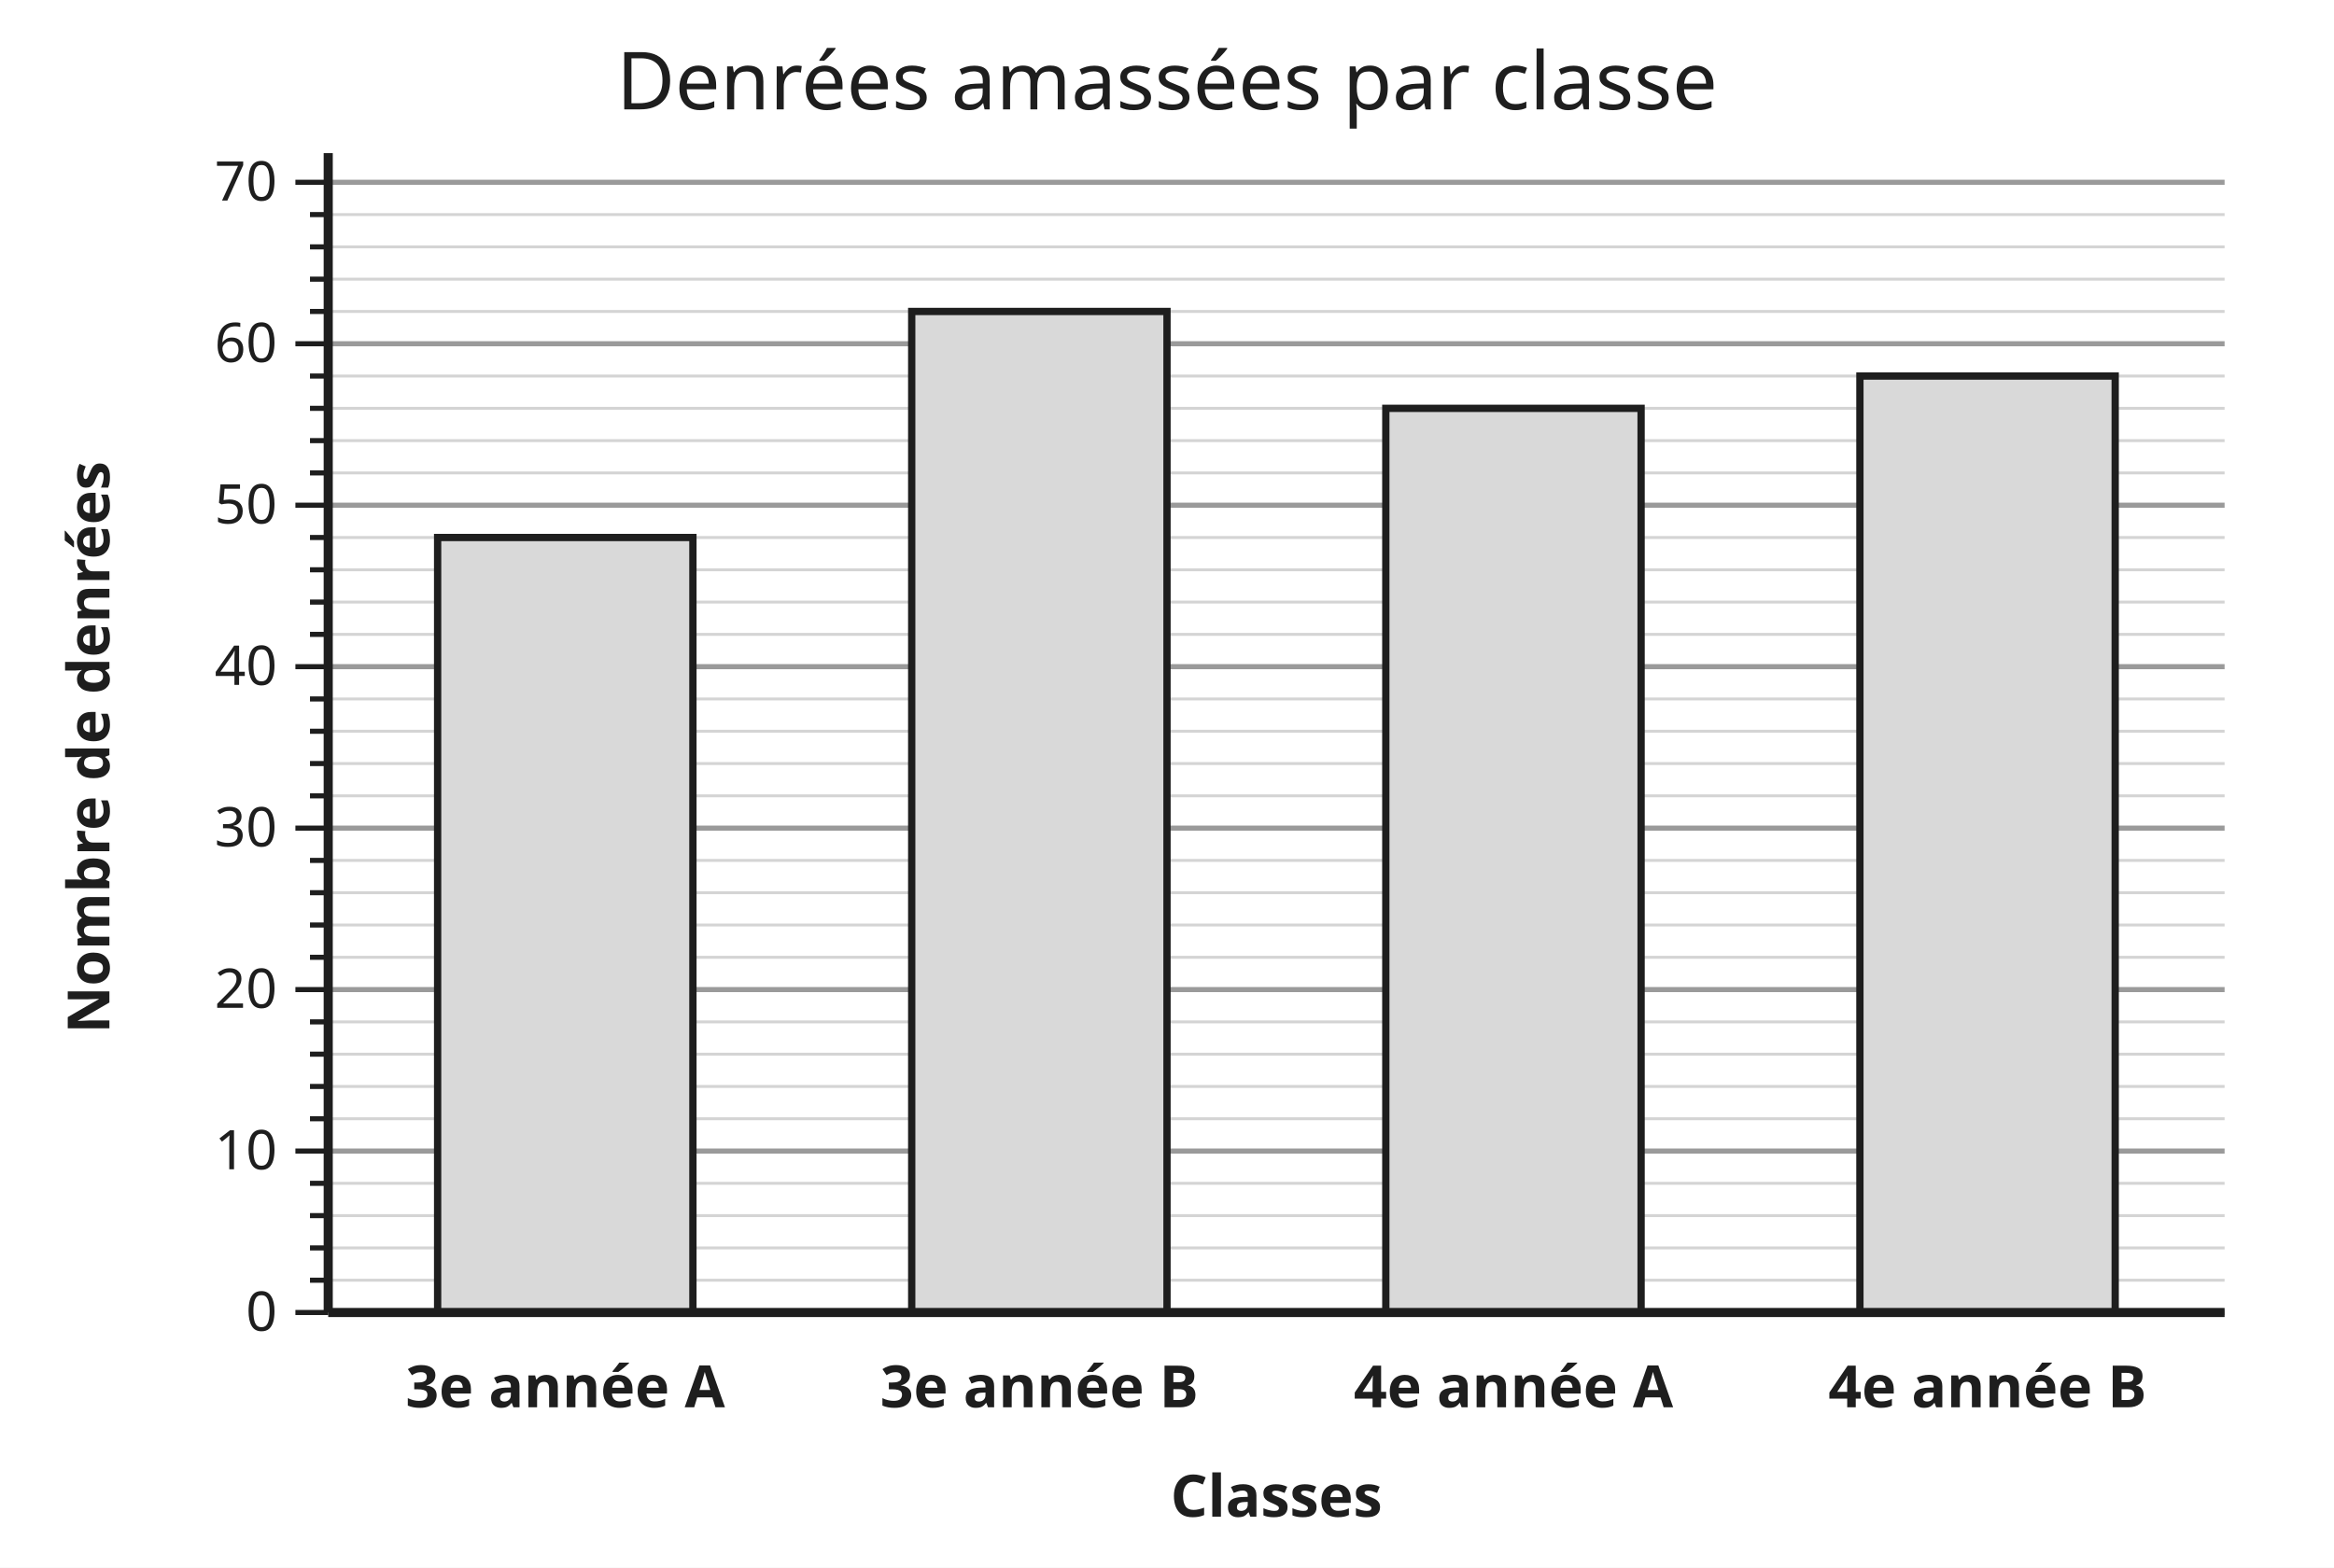
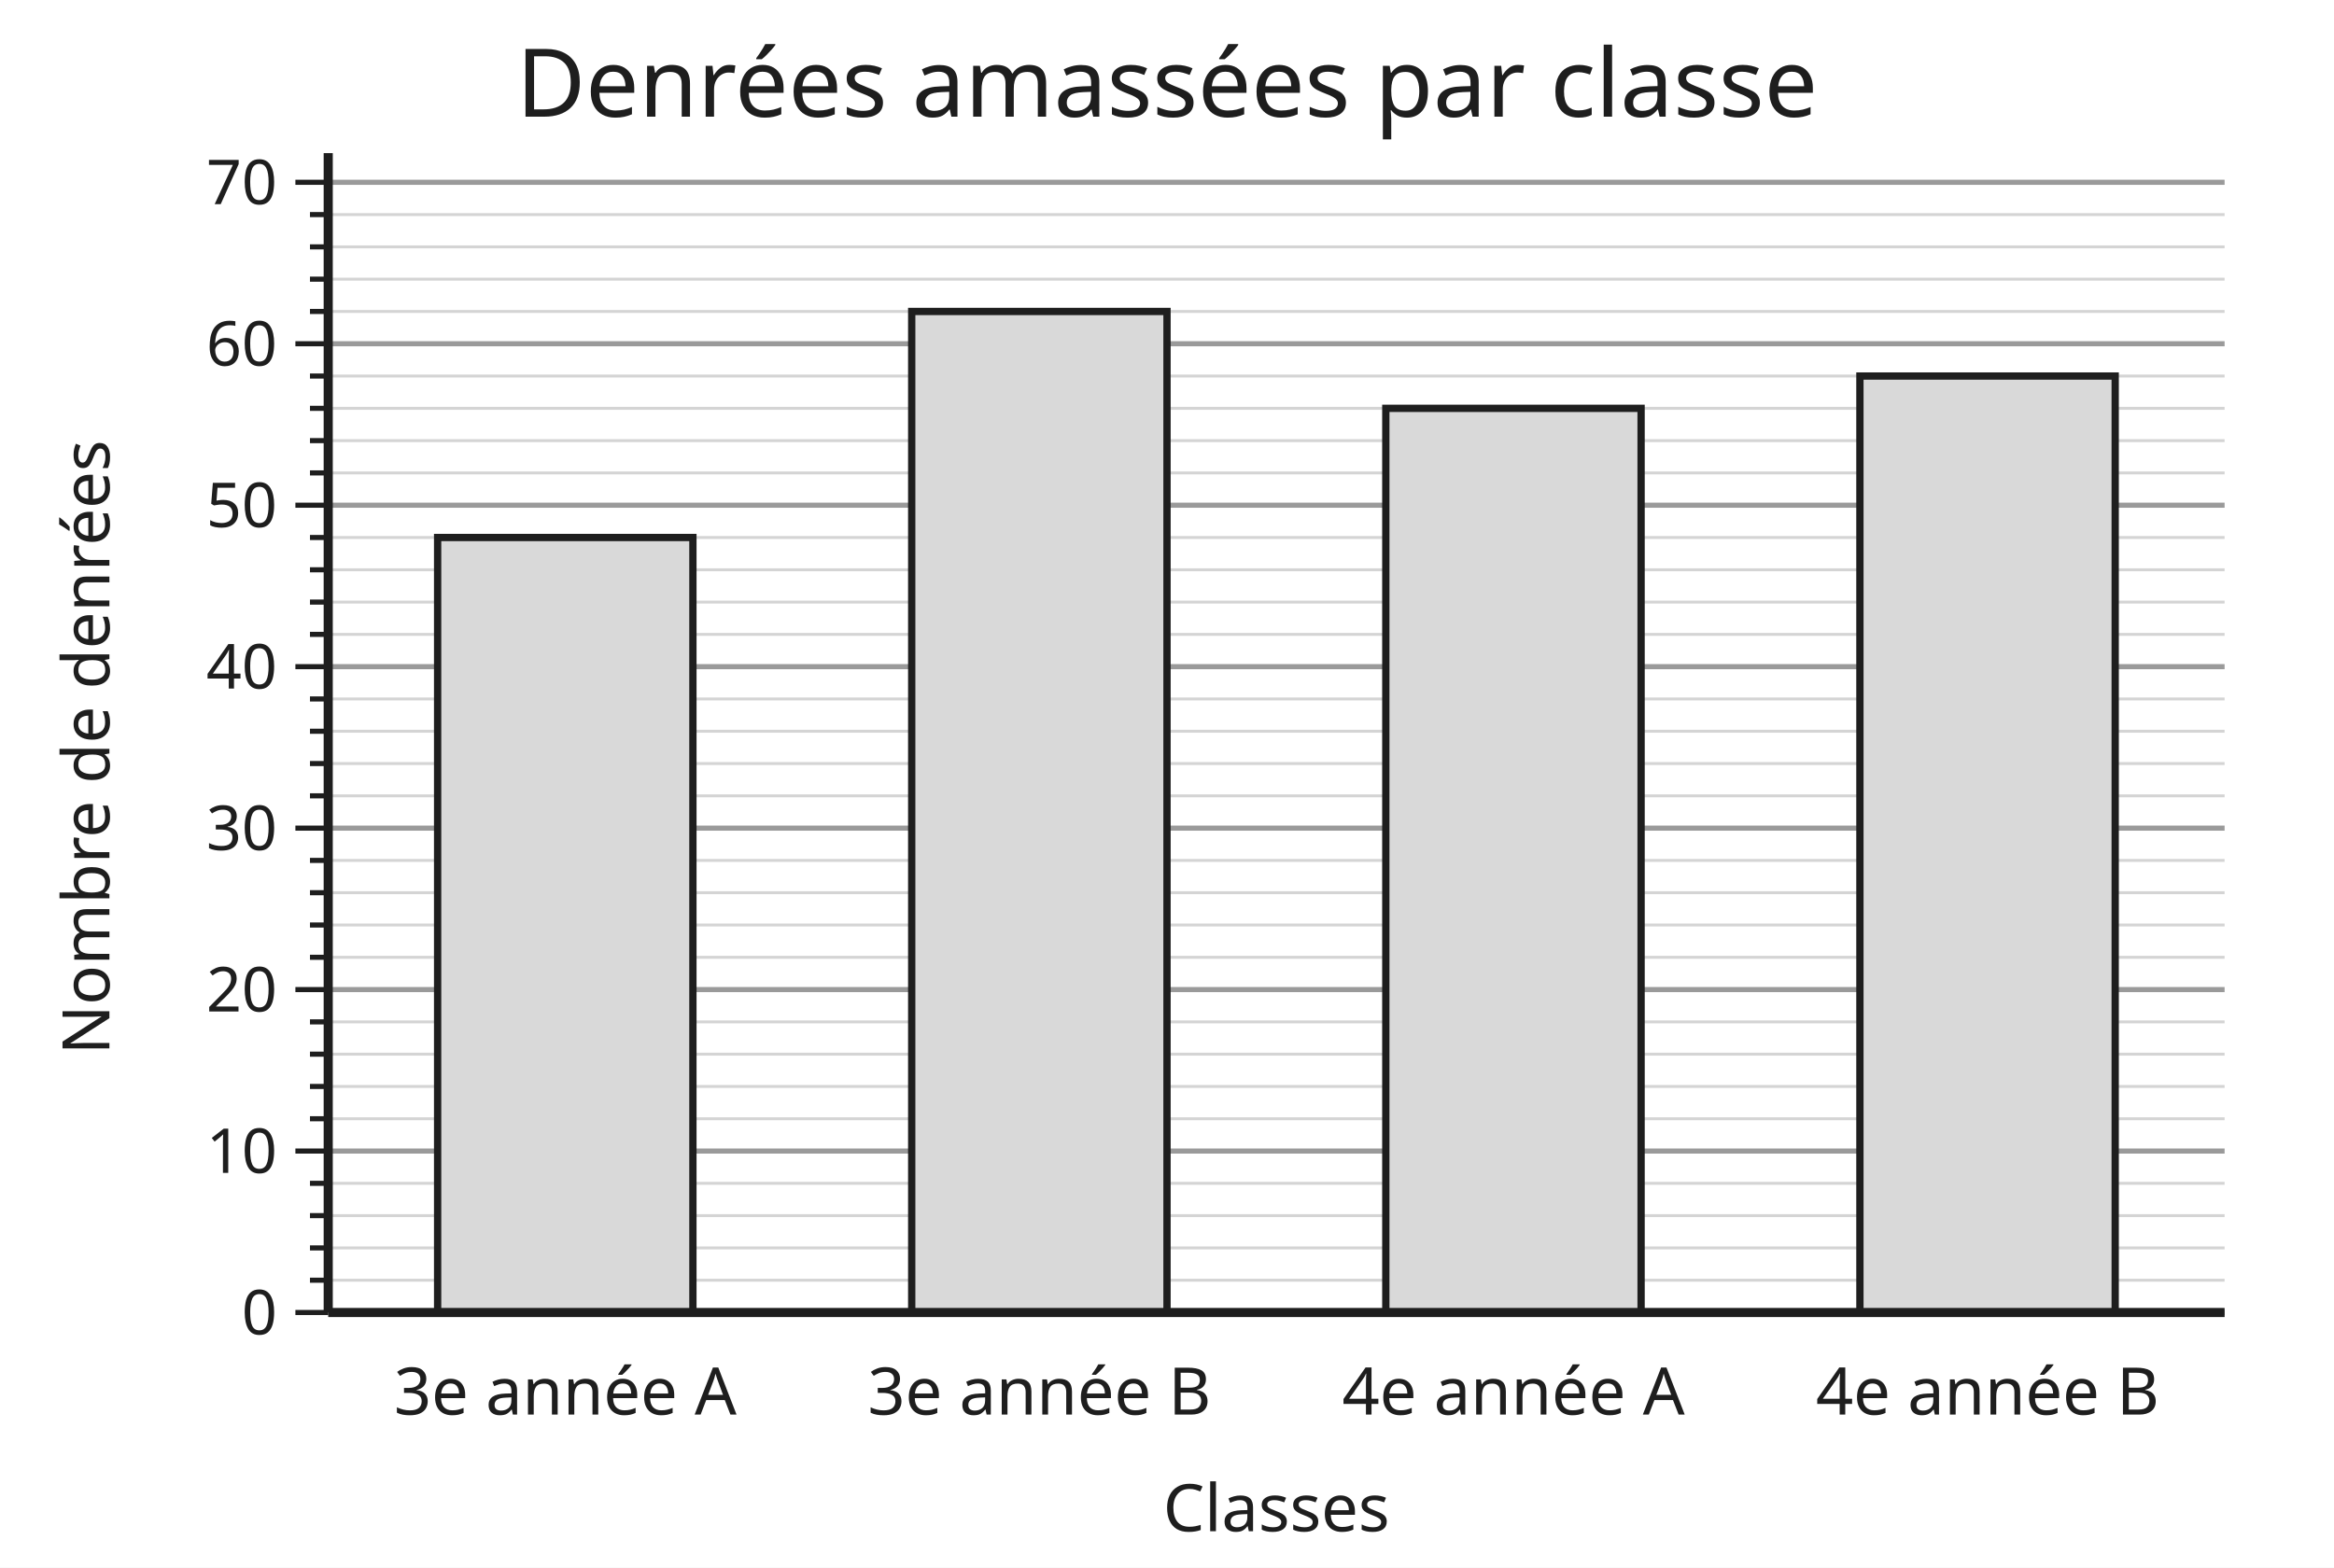
<svg xmlns="http://www.w3.org/2000/svg" width="640" height="430" viewBox="0 0 640 430">
  <rect width="640" height="430" fill="#fff" />
-   <text x="320.0" y="30" font-family="Lilita One" font-size="22" font-weight="400" text-anchor="middle" fill="#1E1E1E">Denrées amassées par classe</text>
+   <text x="320.0" y="32" font-family="KG Perfect Penmanship" font-size="26" font-weight="400" text-anchor="middle" fill="#1E1E1E">Denrées amassées par classe</text>
  <line x1="90" y1="360.0" x2="610" y2="360.0" stroke="#9A9A9A" stroke-width="1.4" />
  <line x1="81" y1="360.0" x2="90" y2="360.0" stroke="#1E1E1E" stroke-width="1.4" />
-   <text x="76" y="365.0" font-family="Nunito" font-size="15" font-weight="400" text-anchor="end" fill="#1E1E1E">0</text>
+   <text x="76" y="366.0" font-family="KG Perfect Penmanship" font-size="17" font-weight="400" text-anchor="end" fill="#1E1E1E">0</text>
  <line x1="90" y1="351.143" x2="610" y2="351.143" stroke="#D4D4D4" stroke-width="0.8" />
  <line x1="85" y1="351.143" x2="90" y2="351.143" stroke="#1E1E1E" stroke-width="1.4" />
  <line x1="90" y1="342.286" x2="610" y2="342.286" stroke="#D4D4D4" stroke-width="0.8" />
  <line x1="85" y1="342.286" x2="90" y2="342.286" stroke="#1E1E1E" stroke-width="1.4" />
  <line x1="90" y1="333.429" x2="610" y2="333.429" stroke="#D4D4D4" stroke-width="0.8" />
  <line x1="85" y1="333.429" x2="90" y2="333.429" stroke="#1E1E1E" stroke-width="1.4" />
  <line x1="90" y1="324.571" x2="610" y2="324.571" stroke="#D4D4D4" stroke-width="0.8" />
  <line x1="85" y1="324.571" x2="90" y2="324.571" stroke="#1E1E1E" stroke-width="1.4" />
  <line x1="90" y1="315.714" x2="610" y2="315.714" stroke="#9A9A9A" stroke-width="1.4" />
  <line x1="81" y1="315.714" x2="90" y2="315.714" stroke="#1E1E1E" stroke-width="1.4" />
-   <text x="76" y="320.714" font-family="Nunito" font-size="15" font-weight="400" text-anchor="end" fill="#1E1E1E">10</text>
+   <text x="76" y="321.714" font-family="KG Perfect Penmanship" font-size="17" font-weight="400" text-anchor="end" fill="#1E1E1E">10</text>
  <line x1="90" y1="306.857" x2="610" y2="306.857" stroke="#D4D4D4" stroke-width="0.8" />
  <line x1="85" y1="306.857" x2="90" y2="306.857" stroke="#1E1E1E" stroke-width="1.4" />
  <line x1="90" y1="298.0" x2="610" y2="298.0" stroke="#D4D4D4" stroke-width="0.8" />
  <line x1="85" y1="298.0" x2="90" y2="298.0" stroke="#1E1E1E" stroke-width="1.4" />
  <line x1="90" y1="289.143" x2="610" y2="289.143" stroke="#D4D4D4" stroke-width="0.8" />
  <line x1="85" y1="289.143" x2="90" y2="289.143" stroke="#1E1E1E" stroke-width="1.4" />
  <line x1="90" y1="280.286" x2="610" y2="280.286" stroke="#D4D4D4" stroke-width="0.8" />
  <line x1="85" y1="280.286" x2="90" y2="280.286" stroke="#1E1E1E" stroke-width="1.4" />
  <line x1="90" y1="271.429" x2="610" y2="271.429" stroke="#9A9A9A" stroke-width="1.4" />
  <line x1="81" y1="271.429" x2="90" y2="271.429" stroke="#1E1E1E" stroke-width="1.4" />
-   <text x="76" y="276.429" font-family="Nunito" font-size="15" font-weight="400" text-anchor="end" fill="#1E1E1E">20</text>
+   <text x="76" y="277.429" font-family="KG Perfect Penmanship" font-size="17" font-weight="400" text-anchor="end" fill="#1E1E1E">20</text>
  <line x1="90" y1="262.571" x2="610" y2="262.571" stroke="#D4D4D4" stroke-width="0.8" />
  <line x1="85" y1="262.571" x2="90" y2="262.571" stroke="#1E1E1E" stroke-width="1.4" />
  <line x1="90" y1="253.714" x2="610" y2="253.714" stroke="#D4D4D4" stroke-width="0.8" />
  <line x1="85" y1="253.714" x2="90" y2="253.714" stroke="#1E1E1E" stroke-width="1.4" />
  <line x1="90" y1="244.857" x2="610" y2="244.857" stroke="#D4D4D4" stroke-width="0.8" />
  <line x1="85" y1="244.857" x2="90" y2="244.857" stroke="#1E1E1E" stroke-width="1.4" />
  <line x1="90" y1="236.0" x2="610" y2="236.0" stroke="#D4D4D4" stroke-width="0.8" />
  <line x1="85" y1="236.0" x2="90" y2="236.0" stroke="#1E1E1E" stroke-width="1.4" />
  <line x1="90" y1="227.143" x2="610" y2="227.143" stroke="#9A9A9A" stroke-width="1.4" />
  <line x1="81" y1="227.143" x2="90" y2="227.143" stroke="#1E1E1E" stroke-width="1.4" />
-   <text x="76" y="232.143" font-family="Nunito" font-size="15" font-weight="400" text-anchor="end" fill="#1E1E1E">30</text>
+   <text x="76" y="233.143" font-family="KG Perfect Penmanship" font-size="17" font-weight="400" text-anchor="end" fill="#1E1E1E">30</text>
  <line x1="90" y1="218.286" x2="610" y2="218.286" stroke="#D4D4D4" stroke-width="0.8" />
  <line x1="85" y1="218.286" x2="90" y2="218.286" stroke="#1E1E1E" stroke-width="1.4" />
  <line x1="90" y1="209.429" x2="610" y2="209.429" stroke="#D4D4D4" stroke-width="0.8" />
  <line x1="85" y1="209.429" x2="90" y2="209.429" stroke="#1E1E1E" stroke-width="1.4" />
  <line x1="90" y1="200.571" x2="610" y2="200.571" stroke="#D4D4D4" stroke-width="0.8" />
  <line x1="85" y1="200.571" x2="90" y2="200.571" stroke="#1E1E1E" stroke-width="1.4" />
  <line x1="90" y1="191.714" x2="610" y2="191.714" stroke="#D4D4D4" stroke-width="0.8" />
  <line x1="85" y1="191.714" x2="90" y2="191.714" stroke="#1E1E1E" stroke-width="1.4" />
  <line x1="90" y1="182.857" x2="610" y2="182.857" stroke="#9A9A9A" stroke-width="1.4" />
  <line x1="81" y1="182.857" x2="90" y2="182.857" stroke="#1E1E1E" stroke-width="1.4" />
-   <text x="76" y="187.857" font-family="Nunito" font-size="15" font-weight="400" text-anchor="end" fill="#1E1E1E">40</text>
+   <text x="76" y="188.857" font-family="KG Perfect Penmanship" font-size="17" font-weight="400" text-anchor="end" fill="#1E1E1E">40</text>
  <line x1="90" y1="174.0" x2="610" y2="174.0" stroke="#D4D4D4" stroke-width="0.8" />
  <line x1="85" y1="174.0" x2="90" y2="174.0" stroke="#1E1E1E" stroke-width="1.4" />
  <line x1="90" y1="165.143" x2="610" y2="165.143" stroke="#D4D4D4" stroke-width="0.8" />
  <line x1="85" y1="165.143" x2="90" y2="165.143" stroke="#1E1E1E" stroke-width="1.4" />
  <line x1="90" y1="156.286" x2="610" y2="156.286" stroke="#D4D4D4" stroke-width="0.8" />
  <line x1="85" y1="156.286" x2="90" y2="156.286" stroke="#1E1E1E" stroke-width="1.4" />
  <line x1="90" y1="147.429" x2="610" y2="147.429" stroke="#D4D4D4" stroke-width="0.8" />
  <line x1="85" y1="147.429" x2="90" y2="147.429" stroke="#1E1E1E" stroke-width="1.4" />
  <line x1="90" y1="138.571" x2="610" y2="138.571" stroke="#9A9A9A" stroke-width="1.4" />
  <line x1="81" y1="138.571" x2="90" y2="138.571" stroke="#1E1E1E" stroke-width="1.4" />
-   <text x="76" y="143.571" font-family="Nunito" font-size="15" font-weight="400" text-anchor="end" fill="#1E1E1E">50</text>
+   <text x="76" y="144.571" font-family="KG Perfect Penmanship" font-size="17" font-weight="400" text-anchor="end" fill="#1E1E1E">50</text>
  <line x1="90" y1="129.714" x2="610" y2="129.714" stroke="#D4D4D4" stroke-width="0.8" />
  <line x1="85" y1="129.714" x2="90" y2="129.714" stroke="#1E1E1E" stroke-width="1.4" />
  <line x1="90" y1="120.857" x2="610" y2="120.857" stroke="#D4D4D4" stroke-width="0.8" />
  <line x1="85" y1="120.857" x2="90" y2="120.857" stroke="#1E1E1E" stroke-width="1.4" />
  <line x1="90" y1="112.0" x2="610" y2="112.0" stroke="#D4D4D4" stroke-width="0.8" />
  <line x1="85" y1="112.0" x2="90" y2="112.0" stroke="#1E1E1E" stroke-width="1.4" />
  <line x1="90" y1="103.143" x2="610" y2="103.143" stroke="#D4D4D4" stroke-width="0.8" />
  <line x1="85" y1="103.143" x2="90" y2="103.143" stroke="#1E1E1E" stroke-width="1.4" />
  <line x1="90" y1="94.286" x2="610" y2="94.286" stroke="#9A9A9A" stroke-width="1.4" />
  <line x1="81" y1="94.286" x2="90" y2="94.286" stroke="#1E1E1E" stroke-width="1.4" />
-   <text x="76" y="99.286" font-family="Nunito" font-size="15" font-weight="400" text-anchor="end" fill="#1E1E1E">60</text>
+   <text x="76" y="100.286" font-family="KG Perfect Penmanship" font-size="17" font-weight="400" text-anchor="end" fill="#1E1E1E">60</text>
  <line x1="90" y1="85.429" x2="610" y2="85.429" stroke="#D4D4D4" stroke-width="0.8" />
  <line x1="85" y1="85.429" x2="90" y2="85.429" stroke="#1E1E1E" stroke-width="1.4" />
  <line x1="90" y1="76.571" x2="610" y2="76.571" stroke="#D4D4D4" stroke-width="0.8" />
  <line x1="85" y1="76.571" x2="90" y2="76.571" stroke="#1E1E1E" stroke-width="1.4" />
  <line x1="90" y1="67.714" x2="610" y2="67.714" stroke="#D4D4D4" stroke-width="0.8" />
  <line x1="85" y1="67.714" x2="90" y2="67.714" stroke="#1E1E1E" stroke-width="1.4" />
  <line x1="90" y1="58.857" x2="610" y2="58.857" stroke="#D4D4D4" stroke-width="0.8" />
  <line x1="85" y1="58.857" x2="90" y2="58.857" stroke="#1E1E1E" stroke-width="1.4" />
  <line x1="90" y1="50.0" x2="610" y2="50.0" stroke="#9A9A9A" stroke-width="1.4" />
  <line x1="81" y1="50.0" x2="90" y2="50.0" stroke="#1E1E1E" stroke-width="1.4" />
-   <text x="76" y="55.0" font-family="Nunito" font-size="15" font-weight="400" text-anchor="end" fill="#1E1E1E">70</text>
+   <text x="76" y="56.0" font-family="KG Perfect Penmanship" font-size="17" font-weight="400" text-anchor="end" fill="#1E1E1E">70</text>
  <rect x="120.0" y="147.429" width="70" height="212.571" fill="#D9D9D9" stroke="#1E1E1E" stroke-width="2" />
-   <text x="155.0" y="386" font-family="Nunito" font-size="16" font-weight="700" text-anchor="middle" fill="#1E1E1E">3e année A</text>
+   <text x="155.0" y="388" font-family="KG Perfect Penmanship" font-size="18" font-weight="400" text-anchor="middle" fill="#1E1E1E">3e année A</text>
  <rect x="250.0" y="85.429" width="70" height="274.571" fill="#D9D9D9" stroke="#1E1E1E" stroke-width="2" />
-   <text x="285.0" y="386" font-family="Nunito" font-size="16" font-weight="700" text-anchor="middle" fill="#1E1E1E">3e année B</text>
+   <text x="285.0" y="388" font-family="KG Perfect Penmanship" font-size="18" font-weight="400" text-anchor="middle" fill="#1E1E1E">3e année B</text>
  <rect x="380.0" y="112.0" width="70" height="248.0" fill="#D9D9D9" stroke="#1E1E1E" stroke-width="2" />
-   <text x="415.0" y="386" font-family="Nunito" font-size="16" font-weight="700" text-anchor="middle" fill="#1E1E1E">4e année A</text>
+   <text x="415.0" y="388" font-family="KG Perfect Penmanship" font-size="18" font-weight="400" text-anchor="middle" fill="#1E1E1E">4e année A</text>
  <rect x="510.0" y="103.143" width="70" height="256.857" fill="#D9D9D9" stroke="#1E1E1E" stroke-width="2" />
-   <text x="545.0" y="386" font-family="Nunito" font-size="16" font-weight="700" text-anchor="middle" fill="#1E1E1E">4e année B</text>
+   <text x="545.0" y="388" font-family="KG Perfect Penmanship" font-size="18" font-weight="400" text-anchor="middle" fill="#1E1E1E">4e année B</text>
  <line x1="90" y1="42" x2="90" y2="360" stroke="#1E1E1E" stroke-width="2.5" />
  <line x1="90" y1="360" x2="610" y2="360" stroke="#1E1E1E" stroke-width="2.5" />
-   <text x="30" y="205.0" font-family="Nunito" font-size="16" font-weight="700" text-anchor="middle" fill="#1E1E1E" transform="rotate(-90 30 205.0)">Nombre de denrées</text>
-   <text x="350.0" y="416" font-family="Nunito" font-size="16" font-weight="700" text-anchor="middle" fill="#1E1E1E">Classes</text>
+   <text x="30" y="205.0" font-family="KG Perfect Penmanship" font-size="18" font-weight="400" text-anchor="middle" fill="#1E1E1E" transform="rotate(-90 30 205.0)">Nombre de denrées</text>
+   <text x="350.0" y="420" font-family="KG Perfect Penmanship" font-size="18" font-weight="400" text-anchor="middle" fill="#1E1E1E">Classes</text>
</svg>
